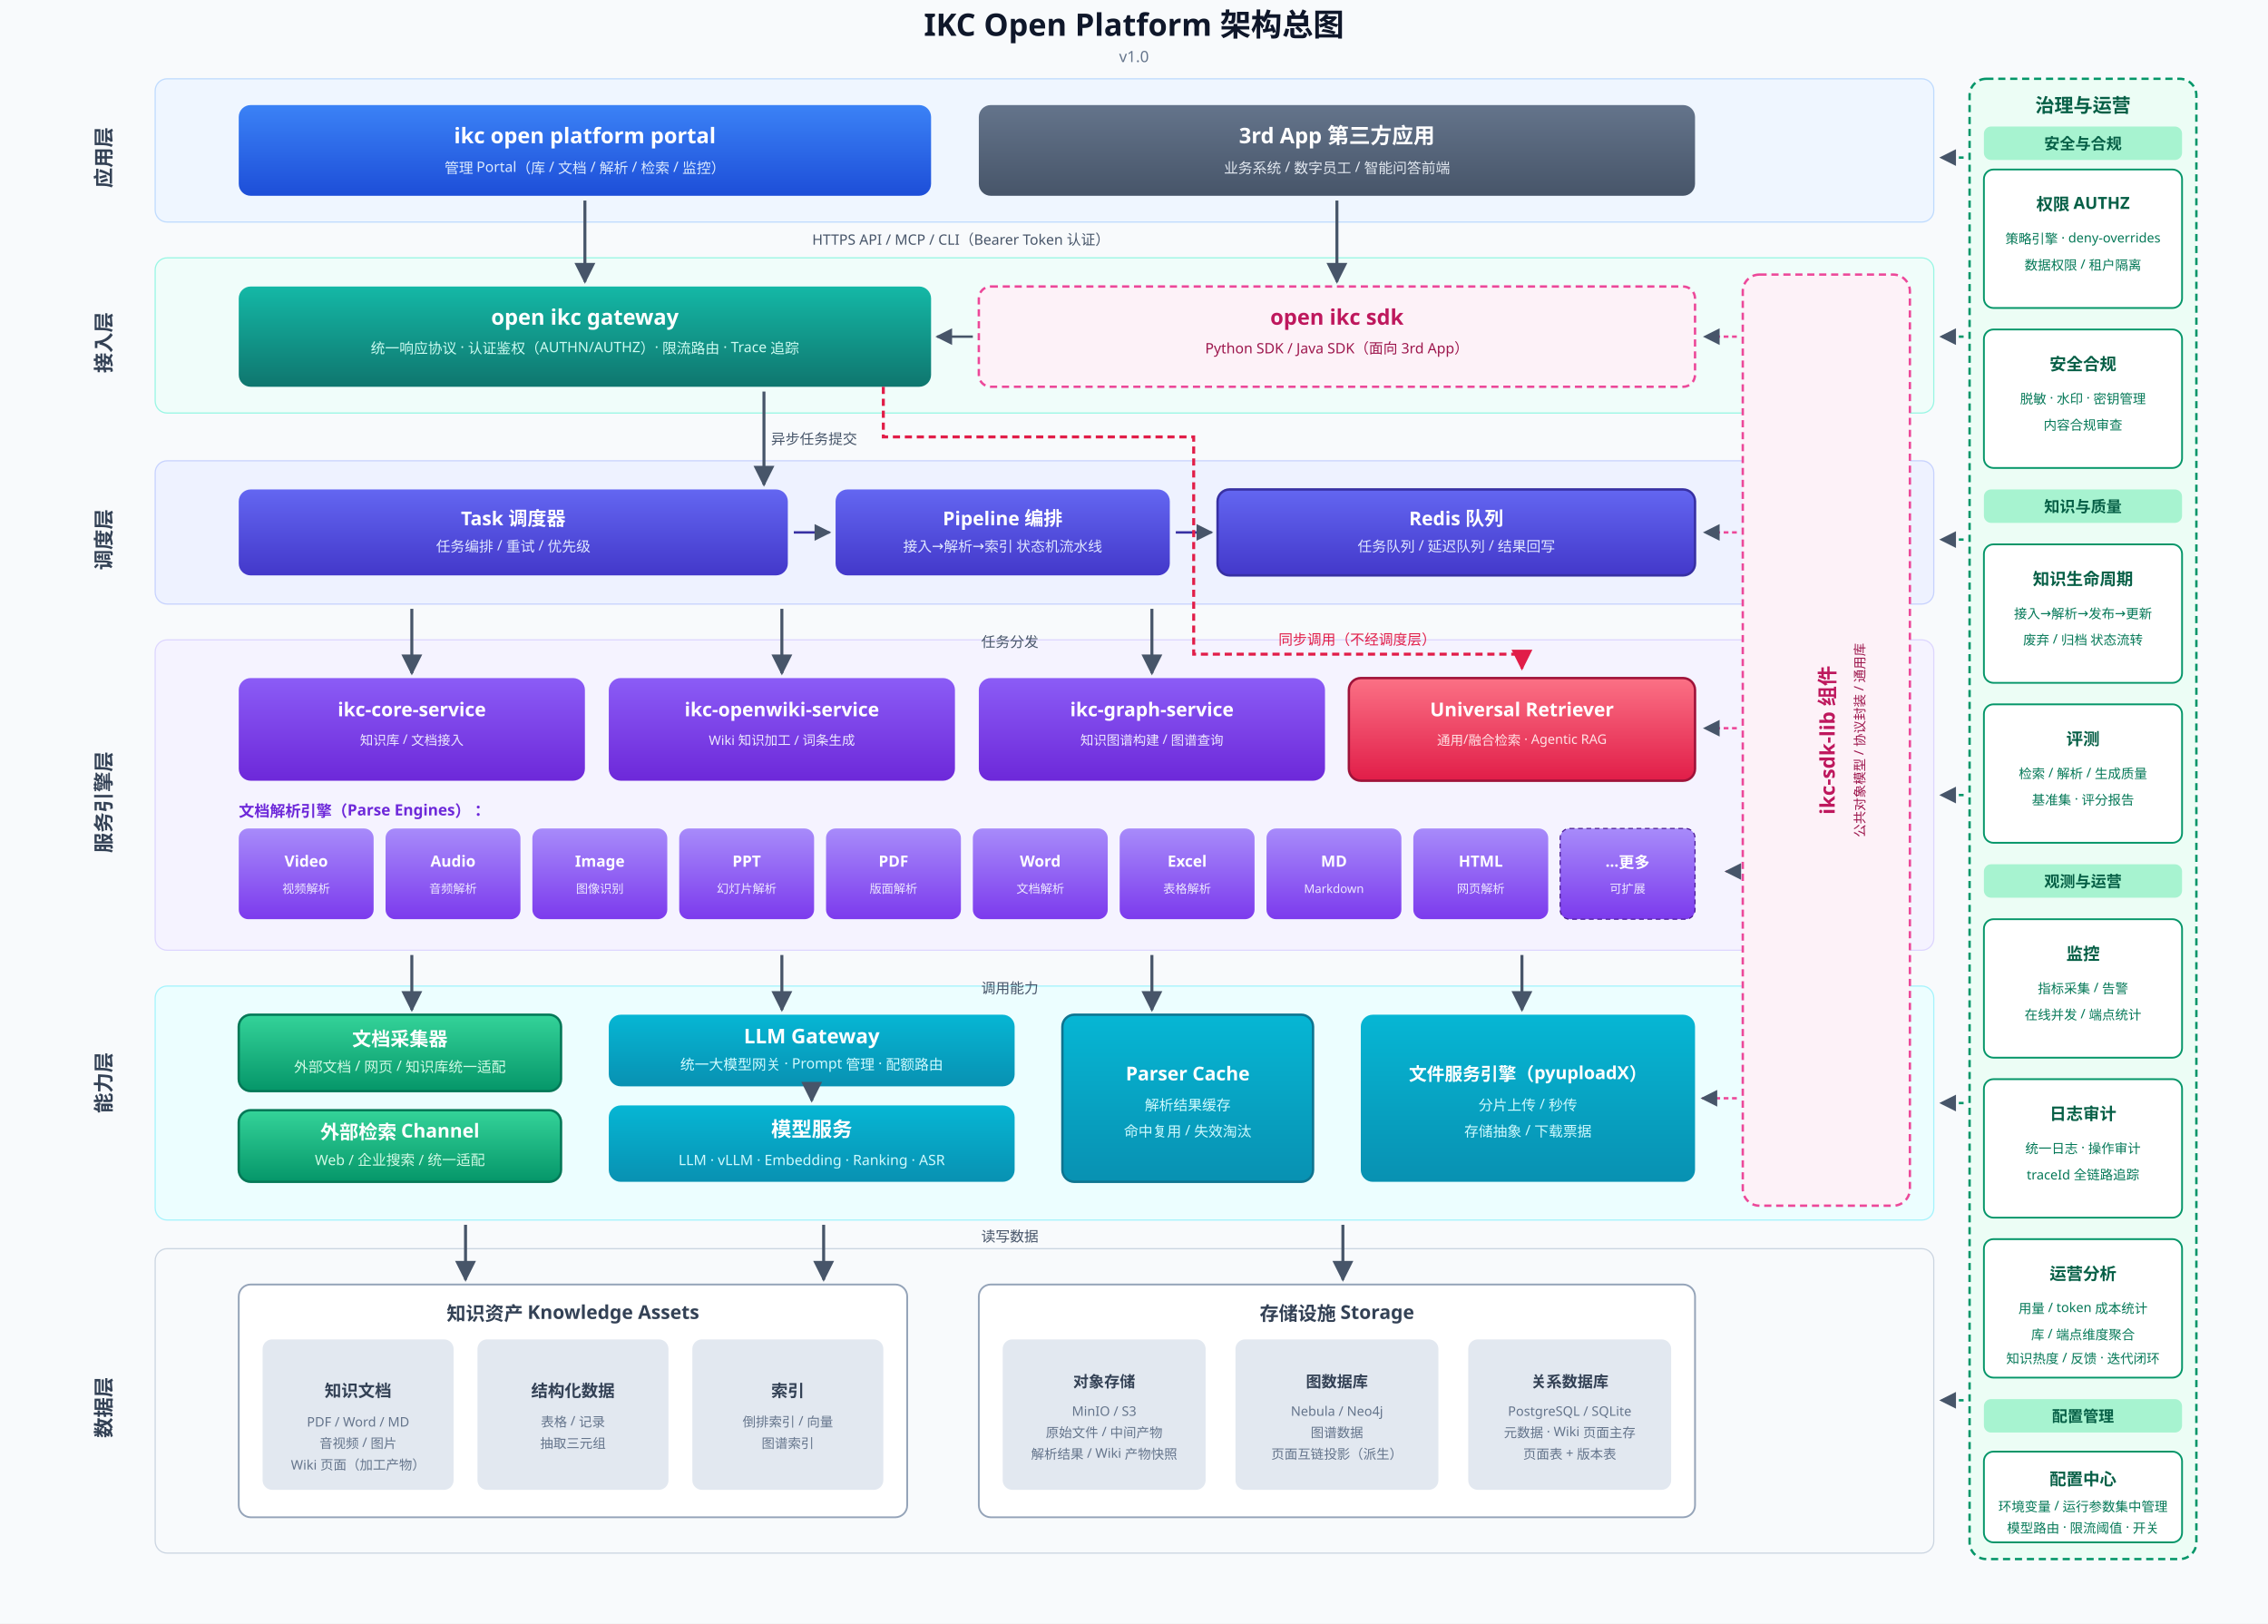
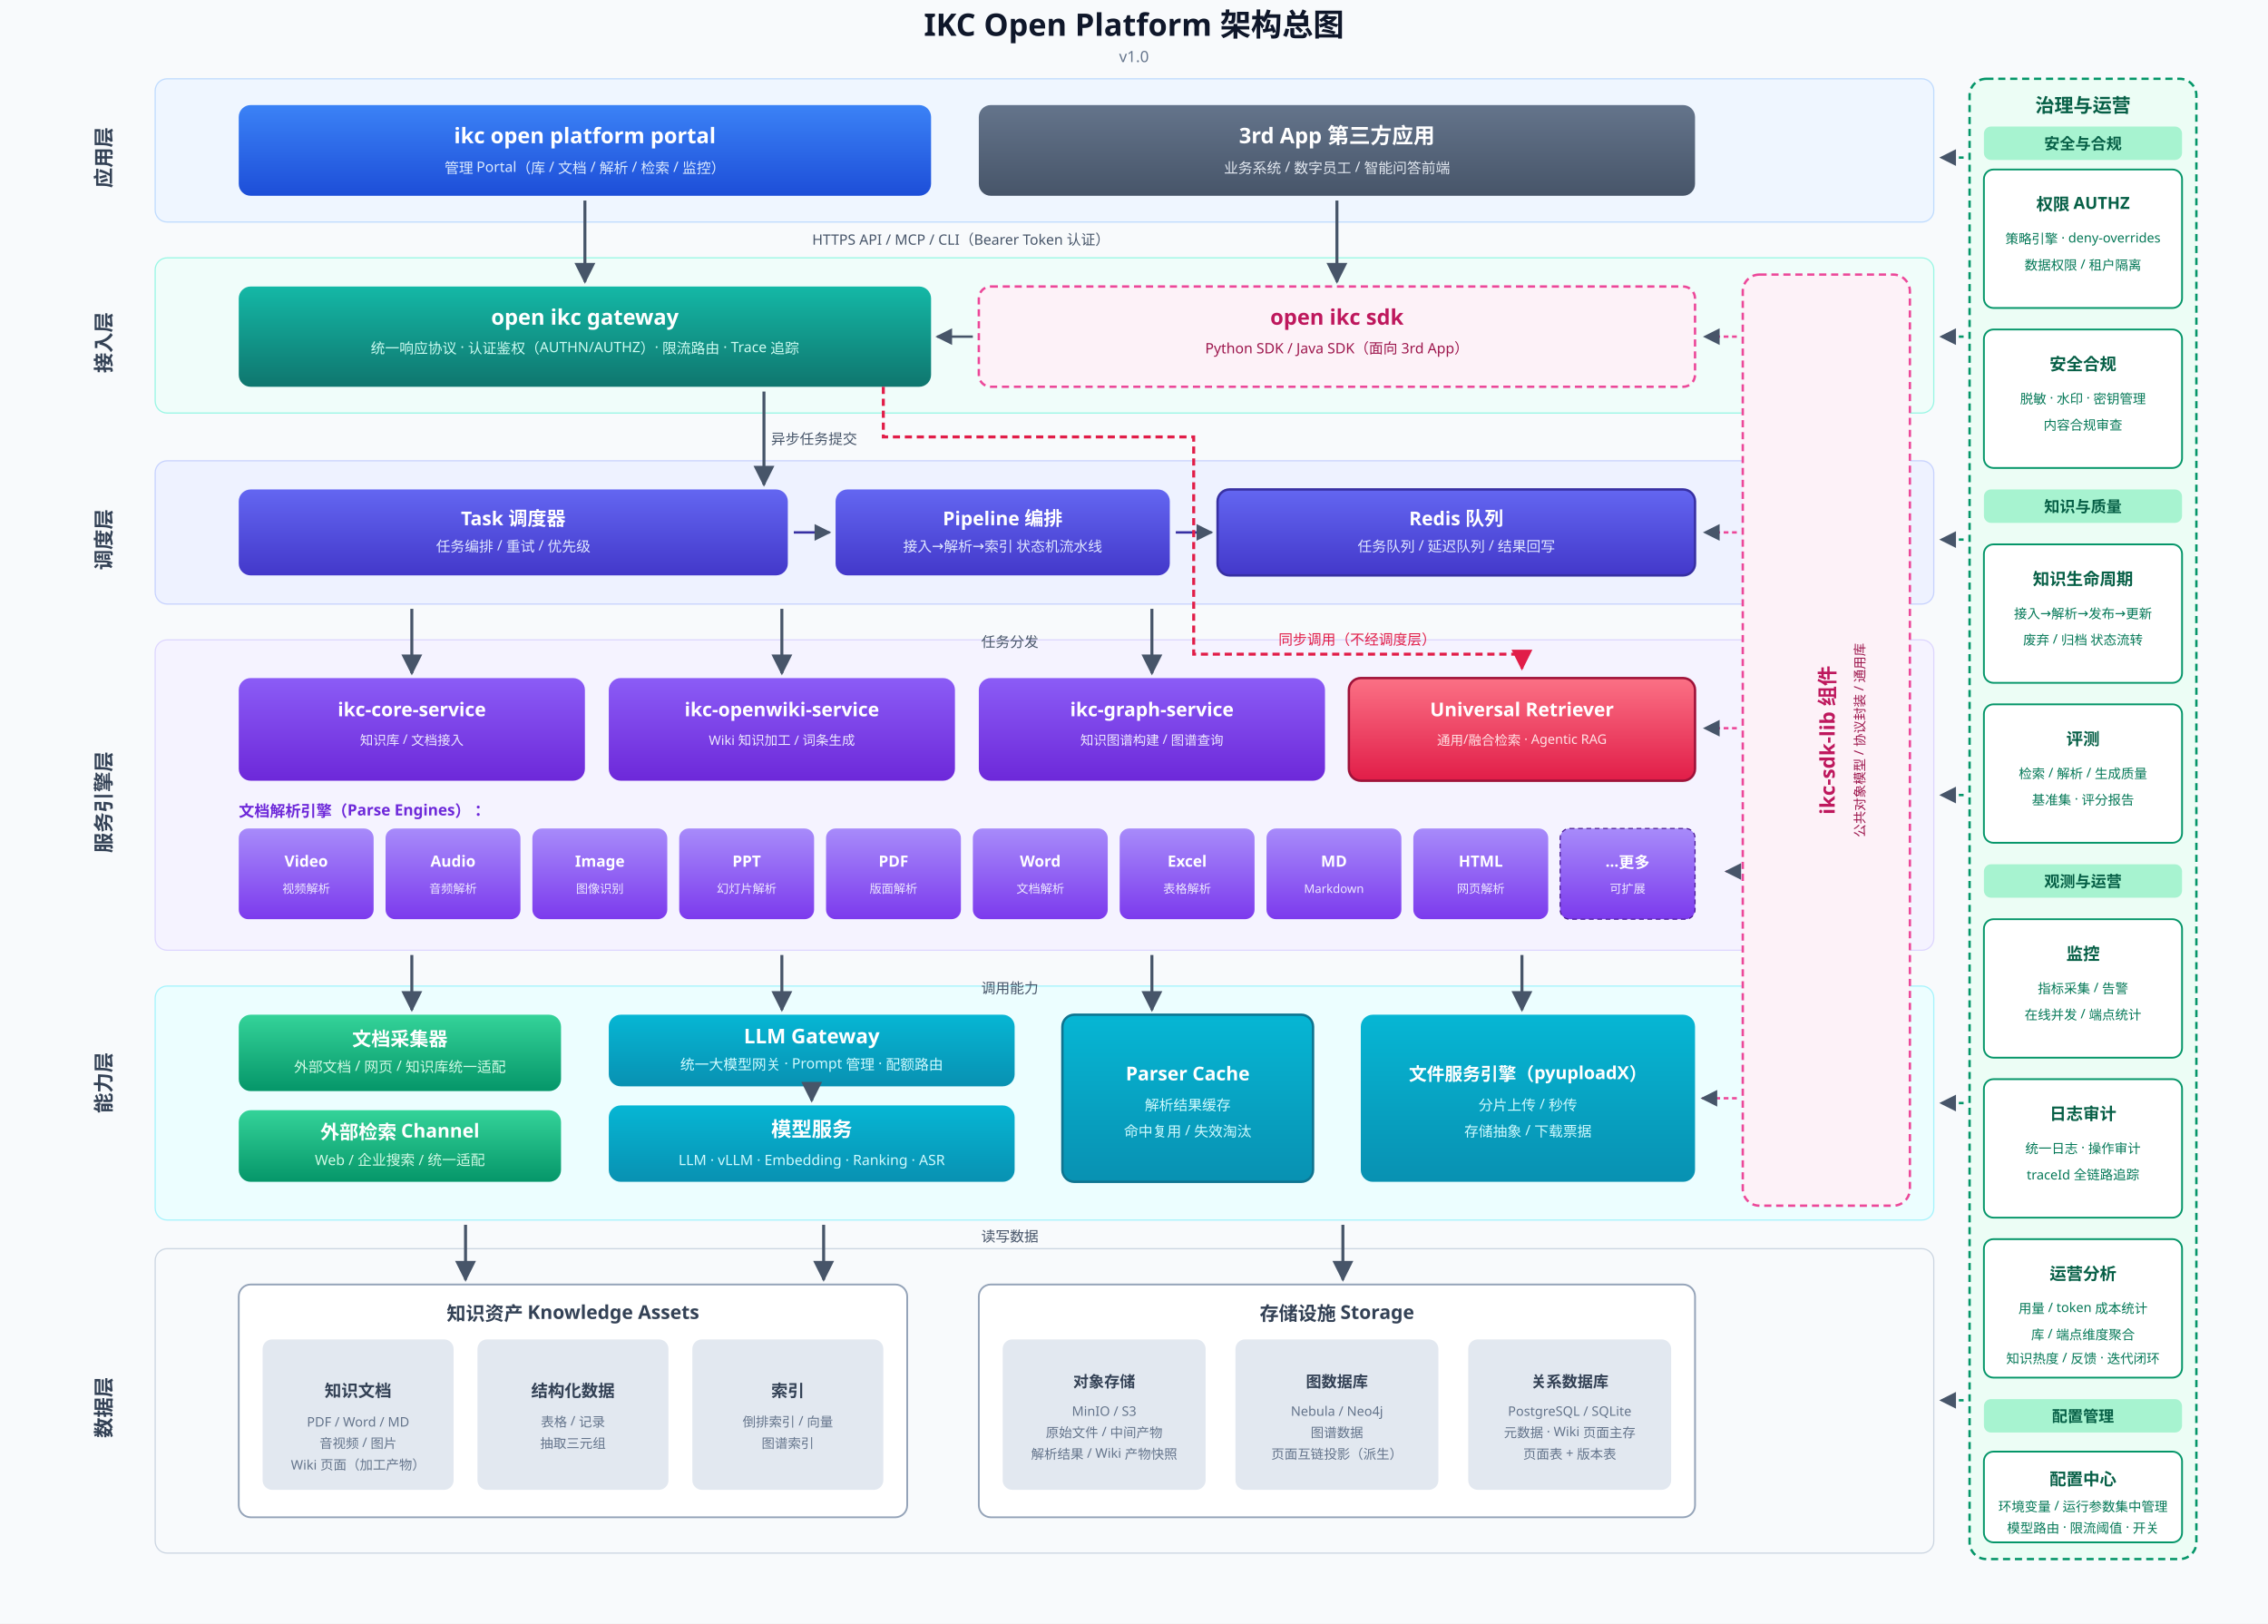
<svg xmlns="http://www.w3.org/2000/svg" viewBox="0 0 1900 1360" font-family="'PingFang SC','Microsoft YaHei','Noto Sans SC',sans-serif">
  <defs>
    <linearGradient id="gBlue" x1="0" y1="0" x2="0" y2="1">
      <stop offset="0" stop-color="#3b82f6" />
      <stop offset="1" stop-color="#1d4ed8" />
    </linearGradient>
    <linearGradient id="gTeal" x1="0" y1="0" x2="0" y2="1">
      <stop offset="0" stop-color="#14b8a6" />
      <stop offset="1" stop-color="#0f766e" />
    </linearGradient>
    <linearGradient id="gIndigo" x1="0" y1="0" x2="0" y2="1">
      <stop offset="0" stop-color="#6366f1" />
      <stop offset="1" stop-color="#4338ca" />
    </linearGradient>
    <linearGradient id="gViolet" x1="0" y1="0" x2="0" y2="1">
      <stop offset="0" stop-color="#8b5cf6" />
      <stop offset="1" stop-color="#6d28d9" />
    </linearGradient>
    <linearGradient id="gVioletLight" x1="0" y1="0" x2="0" y2="1">
      <stop offset="0" stop-color="#a78bfa" />
      <stop offset="1" stop-color="#7c3aed" />
    </linearGradient>
    <linearGradient id="gRose" x1="0" y1="0" x2="0" y2="1">
      <stop offset="0" stop-color="#fb7185" />
      <stop offset="1" stop-color="#e11d48" />
    </linearGradient>
    <linearGradient id="gEmerald" x1="0" y1="0" x2="0" y2="1">
      <stop offset="0" stop-color="#34d399" />
      <stop offset="1" stop-color="#059669" />
    </linearGradient>
    <linearGradient id="gCyan" x1="0" y1="0" x2="0" y2="1">
      <stop offset="0" stop-color="#06b6d4" />
      <stop offset="1" stop-color="#0891b2" />
    </linearGradient>
    <linearGradient id="gSlate" x1="0" y1="0" x2="0" y2="1">
      <stop offset="0" stop-color="#64748b" />
      <stop offset="1" stop-color="#475569" />
    </linearGradient>
    <marker id="arrow" viewBox="0 0 10 10" refX="9" refY="5" markerWidth="7" markerHeight="7" orient="auto-start-reverse">
      <path d="M 0 0 L 10 5 L 0 10 z" fill="#475569" />
    </marker>
    <marker id="arrowRose" viewBox="0 0 10 10" refX="9" refY="5" markerWidth="7" markerHeight="7" orient="auto-start-reverse">
      <path d="M 0 0 L 10 5 L 0 10 z" fill="#e11d48" />
    </marker>
  </defs>
  <rect x="0" y="0" width="1900" height="1360" fill="#f8fafc" />
  <text x="950" y="30" text-anchor="middle" font-size="26" font-weight="bold" fill="#0f172a">IKC Open Platform 架构总图</text>
  <text x="950" y="52" text-anchor="middle" font-size="13" fill="#64748b">v1.0</text>
  <rect x="130" y="66" width="1490" height="120" rx="10" fill="#eff6ff" stroke="#bfdbfe" />
  <rect x="130" y="216" width="1490" height="130" rx="10" fill="#f0fdfa" stroke="#99f6e4" />
  <rect x="130" y="386" width="1490" height="120" rx="10" fill="#eef2ff" stroke="#c7d2fe" />
  <rect x="130" y="536" width="1490" height="260" rx="10" fill="#f5f3ff" stroke="#ddd6fe" />
  <rect x="130" y="826" width="1490" height="196" rx="10" fill="#ecfeff" stroke="#a5f3fc" />
  <rect x="130" y="1046" width="1490" height="255" rx="10" fill="#f8fafc" stroke="#cbd5e1" />
  <g font-size="17" font-weight="bold" fill="#334155" text-anchor="middle">
    <text x="93" y="132" transform="rotate(-90 93 132)">应用层</text>
    <text x="93" y="287" transform="rotate(-90 93 287)">接入层</text>
    <text x="93" y="452" transform="rotate(-90 93 452)">调度层</text>
    <text x="93" y="672" transform="rotate(-90 93 672)">服务引擎层</text>
    <text x="93" y="907" transform="rotate(-90 93 907)">能力层</text>
    <text x="93" y="1179" transform="rotate(-90 93 1179)">数据层</text>
  </g>
  <g>
    <rect x="200" y="88" width="580" height="76" rx="10" fill="url(#gBlue)" />
    <text x="490" y="120" text-anchor="middle" font-size="18" font-weight="bold" fill="#ffffff">ikc open platform portal</text>
    <text x="490" y="145" text-anchor="middle" font-size="12" fill="#dbeafe">管理 Portal（库 / 文档 / 解析 / 检索 / 监控）</text>
    <rect x="820" y="88" width="600" height="76" rx="10" fill="url(#gSlate)" />
    <text x="1120" y="120" text-anchor="middle" font-size="18" font-weight="bold" fill="#ffffff">3rd App 第三方应用</text>
    <text x="1120" y="145" text-anchor="middle" font-size="12" fill="#e2e8f0">业务系统 / 数字员工 / 智能问答前端</text>
  </g>
  <g>
    <rect x="200" y="240" width="580" height="84" rx="10" fill="url(#gTeal)" />
    <text x="490" y="272" text-anchor="middle" font-size="18" font-weight="bold" fill="#ffffff">open ikc gateway</text>
    <text x="490" y="296" text-anchor="middle" font-size="12" fill="#ccfbf1">统一响应协议 · 认证鉴权（AUTHN/AUTHZ）· 限流路由 · Trace 追踪</text>
    <rect x="820" y="240" width="600" height="84" rx="10" fill="#fdf2f8" stroke="#ec4899" stroke-width="2" stroke-dasharray="6 4" />
    <text x="1120" y="272" text-anchor="middle" font-size="18" font-weight="bold" fill="#be185d">open ikc sdk</text>
    <text x="1120" y="296" text-anchor="middle" font-size="12" fill="#9d174d">Python SDK / Java SDK（面向 3rd App）</text>
  </g>
  <line x1="815" y1="282" x2="785" y2="282" stroke="#475569" stroke-width="2" marker-end="url(#arrow)" />
  <g>
    <rect x="200" y="410" width="460" height="72" rx="10" fill="url(#gIndigo)" />
    <text x="430" y="440" text-anchor="middle" font-size="16" font-weight="bold" fill="#ffffff">Task 调度器</text>
    <text x="430" y="462" text-anchor="middle" font-size="12" fill="#e0e7ff">任务编排 / 重试 / 优先级</text>
    <rect x="700" y="410" width="280" height="72" rx="10" fill="url(#gIndigo)" />
    <text x="840" y="440" text-anchor="middle" font-size="16" font-weight="bold" fill="#ffffff">Pipeline 编排</text>
    <text x="840" y="462" text-anchor="middle" font-size="12" fill="#e0e7ff">接入→解析→索引 状态机流水线</text>
    <rect x="1020" y="410" width="400" height="72" rx="10" fill="url(#gIndigo)" stroke="#3730a3" stroke-width="2" />
    <text x="1220" y="440" text-anchor="middle" font-size="16" font-weight="bold" fill="#ffffff">Redis 队列</text>
    <text x="1220" y="462" text-anchor="middle" font-size="12" fill="#e0e7ff">任务队列 / 延迟队列 / 结果回写</text>
  </g>
  <line x1="665" y1="446" x2="695" y2="446" stroke="#3730a3" stroke-width="2" marker-end="url(#arrow)" />
  <line x1="985" y1="446" x2="1015" y2="446" stroke="#3730a3" stroke-width="2" marker-end="url(#arrow)" />
  <g>
    <rect x="200" y="568" width="290" height="86" rx="10" fill="url(#gViolet)" />
    <text x="345" y="600" text-anchor="middle" font-size="16" font-weight="bold" fill="#ffffff">ikc-core-service</text>
    <text x="345" y="624" text-anchor="middle" font-size="11" fill="#ede9fe">知识库 / 文档接入</text>
    <rect x="510" y="568" width="290" height="86" rx="10" fill="url(#gViolet)" />
    <text x="655" y="600" text-anchor="middle" font-size="16" font-weight="bold" fill="#ffffff">ikc-openwiki-service</text>
    <text x="655" y="624" text-anchor="middle" font-size="11" fill="#ede9fe">Wiki 知识加工 / 词条生成</text>
    <rect x="820" y="568" width="290" height="86" rx="10" fill="url(#gViolet)" />
    <text x="965" y="600" text-anchor="middle" font-size="16" font-weight="bold" fill="#ffffff">ikc-graph-service</text>
    <text x="965" y="624" text-anchor="middle" font-size="11" fill="#ede9fe">知识图谱构建 / 图谱查询</text>
    <rect x="1130" y="568" width="290" height="86" rx="10" fill="url(#gRose)" stroke="#9f1239" stroke-width="2" />
    <text x="1275" y="600" text-anchor="middle" font-size="16" font-weight="bold" fill="#ffffff">Universal Retriever</text>
    <text x="1275" y="624" text-anchor="middle" font-size="11" fill="#ffe4e6">通用/融合检索 · Agentic RAG</text>
  </g>
  <text x="200" y="684" font-size="13" font-weight="bold" fill="#6d28d9">文档解析引擎（Parse Engines）：</text>
  <g font-size="13" font-weight="bold" fill="#ffffff" text-anchor="middle">
    <rect x="200" y="694" width="113" height="76" rx="8" fill="url(#gVioletLight)" />
    <text x="256.5" y="726">Video</text>
    <text x="256.5" y="748" font-size="10" font-weight="normal" fill="#ede9fe">视频解析</text>
    <rect x="323" y="694" width="113" height="76" rx="8" fill="url(#gVioletLight)" />
    <text x="379.5" y="726">Audio</text>
    <text x="379.5" y="748" font-size="10" font-weight="normal" fill="#ede9fe">音频解析</text>
    <rect x="446" y="694" width="113" height="76" rx="8" fill="url(#gVioletLight)" />
    <text x="502.5" y="726">Image</text>
    <text x="502.5" y="748" font-size="10" font-weight="normal" fill="#ede9fe">图像识别</text>
    <rect x="569" y="694" width="113" height="76" rx="8" fill="url(#gVioletLight)" />
    <text x="625.5" y="726">PPT</text>
    <text x="625.5" y="748" font-size="10" font-weight="normal" fill="#ede9fe">幻灯片解析</text>
    <rect x="692" y="694" width="113" height="76" rx="8" fill="url(#gVioletLight)" />
    <text x="748.5" y="726">PDF</text>
    <text x="748.5" y="748" font-size="10" font-weight="normal" fill="#ede9fe">版面解析</text>
    <rect x="815" y="694" width="113" height="76" rx="8" fill="url(#gVioletLight)" />
    <text x="871.5" y="726">Word</text>
    <text x="871.5" y="748" font-size="10" font-weight="normal" fill="#ede9fe">文档解析</text>
    <rect x="938" y="694" width="113" height="76" rx="8" fill="url(#gVioletLight)" />
    <text x="994.5" y="726">Excel</text>
    <text x="994.5" y="748" font-size="10" font-weight="normal" fill="#ede9fe">表格解析</text>
    <rect x="1061" y="694" width="113" height="76" rx="8" fill="url(#gVioletLight)" />
    <text x="1117.5" y="726">MD</text>
    <text x="1117.5" y="748" font-size="10" font-weight="normal" fill="#ede9fe">Markdown</text>
    <rect x="1184" y="694" width="113" height="76" rx="8" fill="url(#gVioletLight)" />
    <text x="1240.5" y="726">HTML</text>
    <text x="1240.5" y="748" font-size="10" font-weight="normal" fill="#ede9fe">网页解析</text>
    <rect x="1307" y="694" width="113" height="76" rx="8" fill="url(#gVioletLight)" stroke="#4c1d95" stroke-dasharray="4 3" />
    <text x="1363.5" y="726">…更多</text>
    <text x="1363.5" y="748" font-size="10" font-weight="normal" fill="#ede9fe">可扩展</text>
  </g>
  <g>
-     <rect x="200" y="850" width="270" height="64" rx="10" fill="url(#gEmerald)" stroke="#047857" stroke-width="2" />
+     <rect x="200" y="850" width="270" height="64" rx="10" fill="url(#gEmerald)" />
    <text x="335" y="876" text-anchor="middle" font-size="16" font-weight="bold" fill="#ffffff">文档采集器</text>
    <text x="335" y="898" text-anchor="middle" font-size="12" fill="#d1fae5">外部文档 / 网页 / 知识库统一适配</text>
-     <rect x="200" y="930" width="270" height="60" rx="10" fill="url(#gEmerald)" stroke="#047857" stroke-width="2" />
+     <rect x="200" y="930" width="270" height="60" rx="10" fill="url(#gEmerald)" />
    <text x="335" y="954" text-anchor="middle" font-size="16" font-weight="bold" fill="#ffffff">外部检索 Channel</text>
    <text x="335" y="976" text-anchor="middle" font-size="12" fill="#d1fae5">Web / 企业搜索 / 统一适配</text>
    <rect x="510" y="850" width="340" height="60" rx="10" fill="url(#gCyan)" />
    <text x="680" y="874" text-anchor="middle" font-size="17" font-weight="bold" fill="#ffffff">LLM Gateway</text>
    <text x="680" y="896" text-anchor="middle" font-size="12" fill="#cffafe">统一大模型网关 · Prompt 管理 · 配额路由</text>
    <line x1="680" y1="912" x2="680" y2="922" stroke="#0e7490" stroke-width="2.5" marker-end="url(#arrow)" />
    <rect x="510" y="926" width="340" height="64" rx="10" fill="url(#gCyan)" />
    <text x="680" y="952" text-anchor="middle" font-size="17" font-weight="bold" fill="#ffffff">模型服务</text>
    <text x="680" y="976" text-anchor="middle" font-size="12" fill="#cffafe">LLM · vLLM · Embedding · Ranking · ASR</text>
    <rect x="890" y="850" width="210" height="140" rx="10" fill="url(#gCyan)" stroke="#0e7490" stroke-width="2" />
    <text x="995" y="905" text-anchor="middle" font-size="16" font-weight="bold" fill="#ffffff">Parser Cache</text>
    <text x="995" y="930" text-anchor="middle" font-size="12" fill="#cffafe">解析结果缓存</text>
    <text x="995" y="952" text-anchor="middle" font-size="12" fill="#cffafe">命中复用 / 失效淘汰</text>
    <rect x="1140" y="850" width="280" height="140" rx="10" fill="url(#gCyan)" />
    <text x="1280" y="905" text-anchor="middle" font-size="15" font-weight="bold" fill="#ffffff">文件服务引擎（pyuploadX）</text>
    <text x="1280" y="930" text-anchor="middle" font-size="12" fill="#cffafe">分片上传 / 秒传</text>
    <text x="1280" y="952" text-anchor="middle" font-size="12" fill="#cffafe">存储抽象 / 下载票据</text>
  </g>
  <g>
    <rect x="200" y="1076" width="560" height="195" rx="10" fill="#ffffff" stroke="#94a3b8" stroke-width="1.5" />
    <text x="480" y="1106" text-anchor="middle" font-size="16" font-weight="bold" fill="#334155">知识资产 Knowledge Assets</text>
    <g text-anchor="middle">
      <rect x="220" y="1122" width="160" height="126" rx="8" fill="#e2e8f0" />
      <text x="300" y="1170" font-size="14" font-weight="bold" fill="#334155">知识文档</text>
      <text x="300" y="1195" font-size="11" fill="#64748b">PDF / Word / MD</text>
      <text x="300" y="1213" font-size="11" fill="#64748b">音视频 / 图片</text>
      <text x="300" y="1231" font-size="11" fill="#64748b">Wiki 页面（加工产物）</text>
      <rect x="400" y="1122" width="160" height="126" rx="8" fill="#e2e8f0" />
      <text x="480" y="1170" font-size="14" font-weight="bold" fill="#334155">结构化数据</text>
      <text x="480" y="1195" font-size="11" fill="#64748b">表格 / 记录</text>
      <text x="480" y="1213" font-size="11" fill="#64748b">抽取三元组</text>
      <rect x="580" y="1122" width="160" height="126" rx="8" fill="#e2e8f0" />
      <text x="660" y="1170" font-size="14" font-weight="bold" fill="#334155">索引</text>
      <text x="660" y="1195" font-size="11" fill="#64748b">倒排索引 / 向量</text>
      <text x="660" y="1213" font-size="11" fill="#64748b">图谱索引</text>
    </g>
    <rect x="820" y="1076" width="600" height="195" rx="10" fill="#ffffff" stroke="#94a3b8" stroke-width="1.5" />
    <text x="1120" y="1106" text-anchor="middle" font-size="16" font-weight="bold" fill="#334155">存储设施 Storage</text>
    <g text-anchor="middle">
      <rect x="840" y="1122" width="170" height="126" rx="8" fill="#e2e8f0" />
      <text x="925" y="1162" font-size="13" font-weight="bold" fill="#334155">对象存储</text>
      <text x="925" y="1186" font-size="11" fill="#64748b">MinIO / S3</text>
      <text x="925" y="1204" font-size="11" fill="#64748b">原始文件 / 中间产物</text>
      <text x="925" y="1222" font-size="11" fill="#64748b">解析结果 / Wiki 产物快照</text>
      <rect x="1035" y="1122" width="170" height="126" rx="8" fill="#e2e8f0" />
      <text x="1120" y="1162" font-size="13" font-weight="bold" fill="#334155">图数据库</text>
      <text x="1120" y="1186" font-size="11" fill="#64748b">Nebula / Neo4j</text>
      <text x="1120" y="1204" font-size="11" fill="#64748b">图谱数据</text>
      <text x="1120" y="1222" font-size="11" fill="#64748b">页面互链投影（派生）</text>
      <rect x="1230" y="1122" width="170" height="126" rx="8" fill="#e2e8f0" />
      <text x="1315" y="1162" font-size="13" font-weight="bold" fill="#334155">关系数据库</text>
      <text x="1315" y="1186" font-size="11" fill="#64748b">PostgreSQL / SQLite</text>
      <text x="1315" y="1204" font-size="11" fill="#64748b">元数据 · Wiki 页面主存</text>
      <text x="1315" y="1222" font-size="11" fill="#64748b">页面表 + 版本表</text>
    </g>
  </g>
  <g>
    <rect x="1460" y="230" width="140" height="780" rx="14" fill="#fdf2f8" stroke="#ec4899" stroke-width="2" stroke-dasharray="6 4" />
    <text x="1537" y="620" text-anchor="middle" font-size="17" font-weight="bold" fill="#be185d" transform="rotate(-90 1537 620)">ikc-sdk-lib 组件</text>
    <text x="1562" y="620" text-anchor="middle" font-size="11" fill="#9d174d" transform="rotate(-90 1562 620)">公共对象模型 / 协议封装 / 通用库</text>
    <g stroke="#ec4899" stroke-width="2" stroke-dasharray="4 3">
      <line x1="1455" y1="282" x2="1428" y2="282" marker-end="url(#arrow)" />
      <line x1="1455" y1="446" x2="1428" y2="446" marker-end="url(#arrow)" />
      <line x1="1455" y1="610" x2="1428" y2="610" marker-end="url(#arrow)" />
      <line x1="1455" y1="730" x2="1446" y2="730" marker-end="url(#arrow)" />
      <line x1="1455" y1="920" x2="1426" y2="920" marker-end="url(#arrow)" />
    </g>
  </g>
  <g>
    <rect x="1650" y="66" width="190" height="1240" rx="14" fill="#ecfdf5" stroke="#059669" stroke-width="2" stroke-dasharray="6 4" />
    <text x="1745" y="94" text-anchor="middle" font-size="16" font-weight="bold" fill="#065f46">治理与运营</text>
    <rect x="1662" y="106" width="166" height="28" rx="6" fill="#a7f3d0" />
    <text x="1745" y="125" text-anchor="middle" font-size="13" font-weight="bold" fill="#065f46">安全与合规</text>
    <rect x="1662" y="142" width="166" height="116" rx="8" fill="#ffffff" stroke="#059669" stroke-width="1.5" />
    <text x="1745" y="176" text-anchor="middle" font-size="14" font-weight="bold" fill="#065f46">权限 AUTHZ</text>
    <text x="1745" y="204" text-anchor="middle" font-size="11" fill="#047857">策略引擎 · deny-overrides</text>
    <text x="1745" y="226" text-anchor="middle" font-size="11" fill="#047857">数据权限 / 租户隔离</text>
    <rect x="1662" y="276" width="166" height="116" rx="8" fill="#ffffff" stroke="#059669" stroke-width="1.5" />
    <text x="1745" y="310" text-anchor="middle" font-size="14" font-weight="bold" fill="#065f46">安全合规</text>
    <text x="1745" y="338" text-anchor="middle" font-size="11" fill="#047857">脱敏 · 水印 · 密钥管理</text>
    <text x="1745" y="360" text-anchor="middle" font-size="11" fill="#047857">内容合规审查</text>
    <rect x="1662" y="410" width="166" height="28" rx="6" fill="#a7f3d0" />
    <text x="1745" y="429" text-anchor="middle" font-size="13" font-weight="bold" fill="#065f46">知识与质量</text>
    <rect x="1662" y="456" width="166" height="116" rx="8" fill="#ffffff" stroke="#059669" stroke-width="1.5" />
    <text x="1745" y="490" text-anchor="middle" font-size="14" font-weight="bold" fill="#065f46">知识生命周期</text>
    <text x="1745" y="518" text-anchor="middle" font-size="11" fill="#047857">接入→解析→发布→更新</text>
    <text x="1745" y="540" text-anchor="middle" font-size="11" fill="#047857">废弃 / 归档 状态流转</text>
    <rect x="1662" y="590" width="166" height="116" rx="8" fill="#ffffff" stroke="#059669" stroke-width="1.5" />
    <text x="1745" y="624" text-anchor="middle" font-size="14" font-weight="bold" fill="#065f46">评测</text>
    <text x="1745" y="652" text-anchor="middle" font-size="11" fill="#047857">检索 / 解析 / 生成质量</text>
    <text x="1745" y="674" text-anchor="middle" font-size="11" fill="#047857">基准集 · 评分报告</text>
    <rect x="1662" y="724" width="166" height="28" rx="6" fill="#a7f3d0" />
    <text x="1745" y="743" text-anchor="middle" font-size="13" font-weight="bold" fill="#065f46">观测与运营</text>
    <rect x="1662" y="770" width="166" height="116" rx="8" fill="#ffffff" stroke="#059669" stroke-width="1.5" />
    <text x="1745" y="804" text-anchor="middle" font-size="14" font-weight="bold" fill="#065f46">监控</text>
    <text x="1745" y="832" text-anchor="middle" font-size="11" fill="#047857">指标采集 / 告警</text>
    <text x="1745" y="854" text-anchor="middle" font-size="11" fill="#047857">在线并发 / 端点统计</text>
    <rect x="1662" y="904" width="166" height="116" rx="8" fill="#ffffff" stroke="#059669" stroke-width="1.5" />
    <text x="1745" y="938" text-anchor="middle" font-size="14" font-weight="bold" fill="#065f46">日志审计</text>
    <text x="1745" y="966" text-anchor="middle" font-size="11" fill="#047857">统一日志 · 操作审计</text>
    <text x="1745" y="988" text-anchor="middle" font-size="11" fill="#047857">traceId 全链路追踪</text>
    <rect x="1662" y="1038" width="166" height="116" rx="8" fill="#ffffff" stroke="#059669" stroke-width="1.5" />
    <text x="1745" y="1072" text-anchor="middle" font-size="14" font-weight="bold" fill="#065f46">运营分析</text>
    <text x="1745" y="1100" text-anchor="middle" font-size="11" fill="#047857">用量 / token 成本统计</text>
    <text x="1745" y="1122" text-anchor="middle" font-size="11" fill="#047857">库 / 端点维度聚合</text>
    <text x="1745" y="1142" text-anchor="middle" font-size="11" fill="#047857">知识热度 / 反馈 · 迭代闭环</text>
    <rect x="1662" y="1172" width="166" height="28" rx="6" fill="#a7f3d0" />
    <text x="1745" y="1191" text-anchor="middle" font-size="13" font-weight="bold" fill="#065f46">配置管理</text>
    <rect x="1662" y="1216" width="166" height="76" rx="8" fill="#ffffff" stroke="#059669" stroke-width="1.5" />
    <text x="1745" y="1244" text-anchor="middle" font-size="14" font-weight="bold" fill="#065f46">配置中心</text>
    <text x="1745" y="1266" text-anchor="middle" font-size="11" fill="#047857">环境变量 / 运行参数集中管理</text>
    <text x="1745" y="1284" text-anchor="middle" font-size="11" fill="#047857">模型路由 · 限流阈值 · 开关</text>
    <g stroke="#059669" stroke-width="2" stroke-dasharray="4 3">
      <line x1="1645" y1="132" x2="1626" y2="132" marker-end="url(#arrow)" />
      <line x1="1645" y1="282" x2="1626" y2="282" marker-end="url(#arrow)" />
      <line x1="1645" y1="452" x2="1626" y2="452" marker-end="url(#arrow)" />
      <line x1="1645" y1="666" x2="1626" y2="666" marker-end="url(#arrow)" />
      <line x1="1645" y1="924" x2="1626" y2="924" marker-end="url(#arrow)" />
      <line x1="1645" y1="1173" x2="1626" y2="1173" marker-end="url(#arrow)" />
    </g>
  </g>
  <g stroke="#475569" stroke-width="2.5">
    <line x1="490" y1="168" x2="490" y2="236" marker-end="url(#arrow)" />
    <line x1="1120" y1="168" x2="1120" y2="236" marker-end="url(#arrow)" />
    <line x1="640" y1="328" x2="640" y2="406" marker-end="url(#arrow)" />
    <line x1="345" y1="510" x2="345" y2="564" marker-end="url(#arrow)" />
    <line x1="655" y1="510" x2="655" y2="564" marker-end="url(#arrow)" />
    <line x1="965" y1="510" x2="965" y2="564" marker-end="url(#arrow)" />
    <line x1="345" y1="800" x2="345" y2="846" marker-end="url(#arrow)" />
    <line x1="655" y1="800" x2="655" y2="846" marker-end="url(#arrow)" />
    <line x1="965" y1="800" x2="965" y2="846" marker-end="url(#arrow)" />
    <line x1="1275" y1="800" x2="1275" y2="846" marker-end="url(#arrow)" />
    <line x1="390" y1="1026" x2="390" y2="1072" marker-end="url(#arrow)" />
    <line x1="690" y1="1026" x2="690" y2="1072" marker-end="url(#arrow)" />
    <line x1="1125" y1="1026" x2="1125" y2="1072" marker-end="url(#arrow)" />
  </g>
  <path d="M 740 324 L 740 366 L 1000 366 L 1000 548 L 1275 548 L 1275 560" fill="none" stroke="#e11d48" stroke-width="2.5" stroke-dasharray="6 4" marker-end="url(#arrowRose)" />
  <text x="1137" y="540" text-anchor="middle" font-size="12" fill="#e11d48">同步调用（不经调度层）</text>
  <g font-size="12" fill="#475569" text-anchor="middle">
    <text x="805" y="205">HTTPS API / MCP / CLI（Bearer Token 认证）</text>
    <text x="682" y="372">异步任务提交</text>
    <text x="846" y="542">任务分发</text>
    <text x="846" y="832">调用能力</text>
    <text x="846" y="1040">读写数据</text>
  </g>
</svg>
